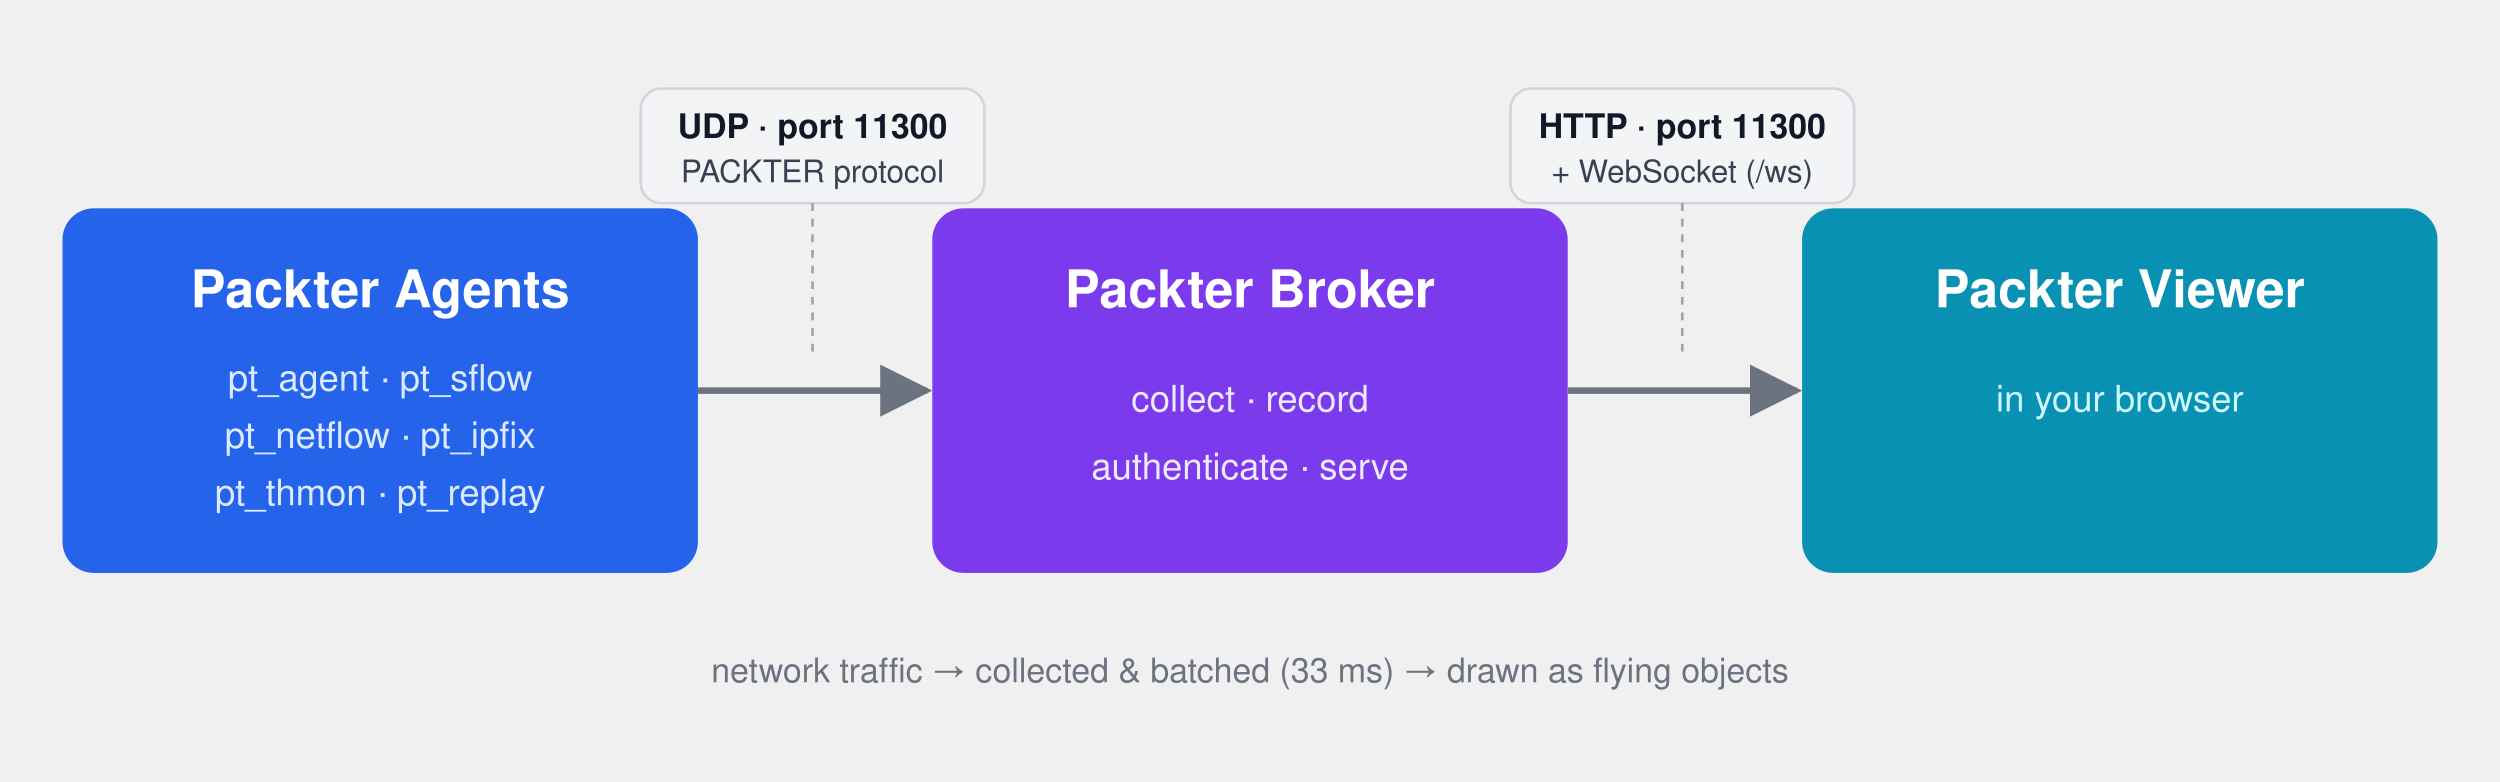
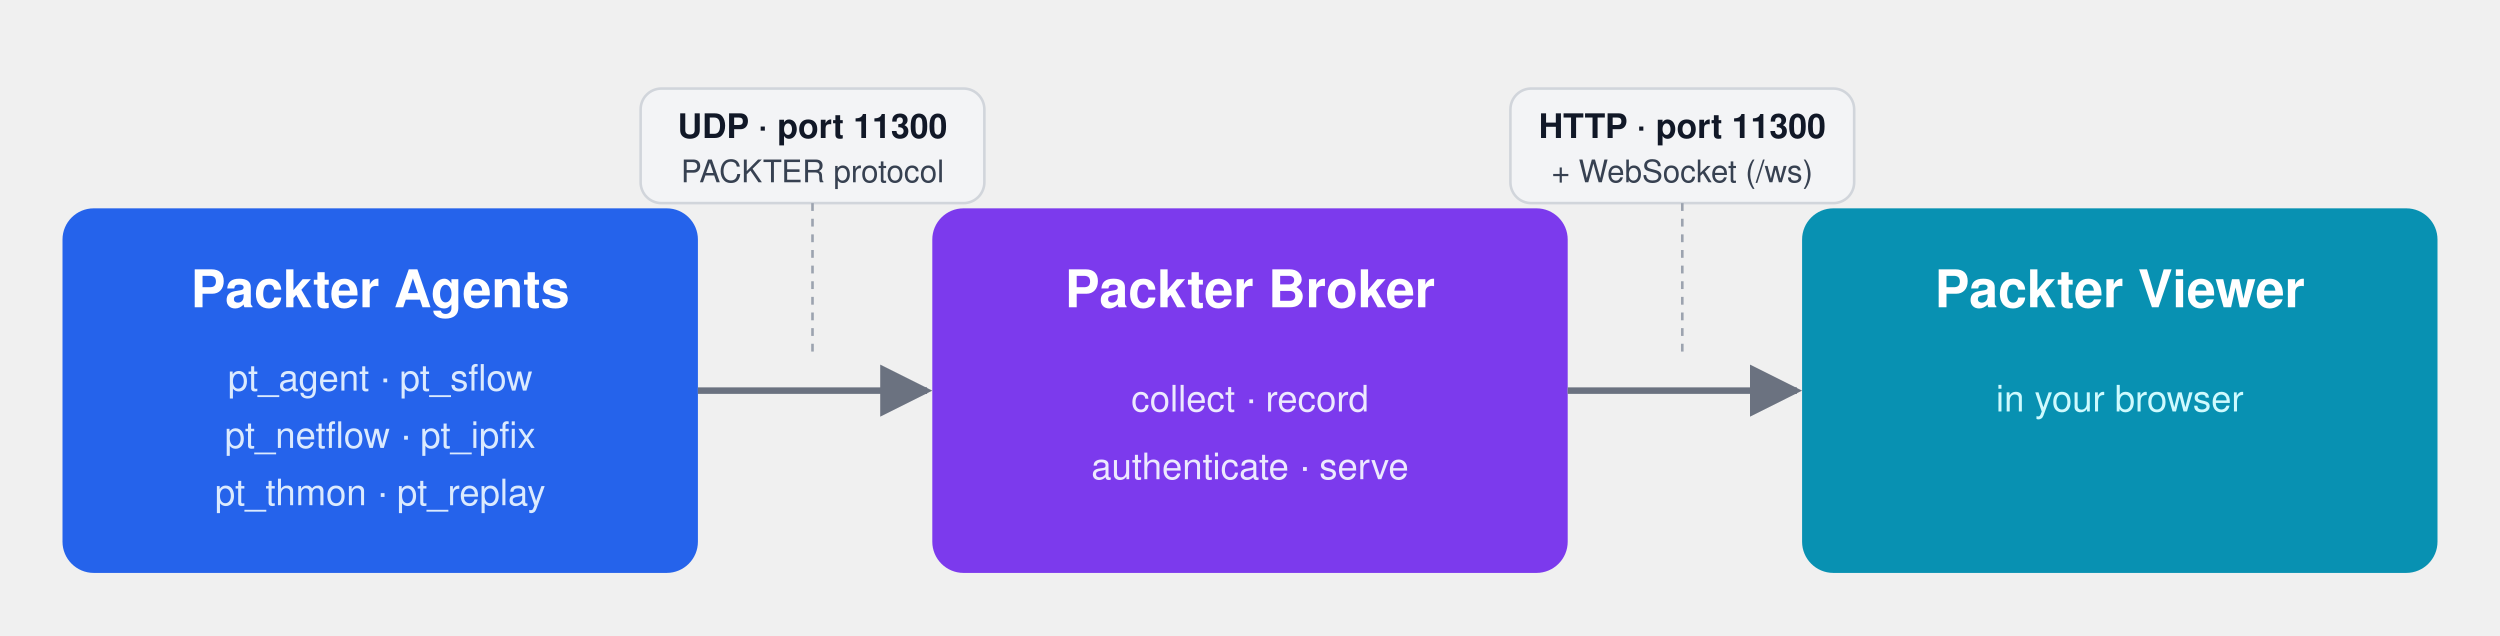
- <svg xmlns="http://www.w3.org/2000/svg" viewBox="0 0 960 300" font-family="-apple-system,Segoe UI,Helvetica,Arial,sans-serif">
+ <svg xmlns="http://www.w3.org/2000/svg" viewBox="0 0 960 244" font-family="-apple-system,Segoe UI,Helvetica,Arial,sans-serif">
  <defs>
    <marker id="arrow" viewBox="0 0 10 10" refX="9" refY="5" markerWidth="8" markerHeight="8" orient="auto-start-reverse">
      <path d="M0,0 L10,5 L0,10 z" fill="#6b7280" />
    </marker>
  </defs>
  <rect x="24" y="80" width="244" height="140" rx="12" fill="#2563eb" />
  <text x="146" y="118" text-anchor="middle" fill="#ffffff" font-size="20" font-weight="700">Packter Agents</text>
  <text x="146" y="150" text-anchor="middle" fill="#dbeafe" font-size="14">pt_agent · pt_sflow</text>
  <text x="146" y="172" text-anchor="middle" fill="#dbeafe" font-size="14">pt_netflow · pt_ipfix</text>
  <text x="146" y="194" text-anchor="middle" fill="#dbeafe" font-size="14">pt_thmon · pt_replay</text>
  <rect x="358" y="80" width="244" height="140" rx="12" fill="#7c3aed" />
  <text x="480" y="118" text-anchor="middle" fill="#ffffff" font-size="20" font-weight="700">Packter Broker</text>
  <text x="480" y="158" text-anchor="middle" fill="#ede9fe" font-size="14">collect · record</text>
  <text x="480" y="184" text-anchor="middle" fill="#ede9fe" font-size="14">authenticate · serve</text>
  <rect x="692" y="80" width="244" height="140" rx="12" fill="#0891b2" />
  <text x="814" y="118" text-anchor="middle" fill="#ffffff" font-size="20" font-weight="700">Packter Viewer</text>
  <text x="814" y="158" text-anchor="middle" fill="#cffafe" font-size="14">in your browser</text>
  <line x1="268" y1="150" x2="356" y2="150" stroke="#6b7280" stroke-width="2.5" marker-end="url(#arrow)" />
  <rect x="246" y="34" width="132" height="44" rx="8" fill="#f3f4f6" stroke="#d1d5db" />
  <text x="312" y="53" text-anchor="middle" fill="#111827" font-size="13" font-weight="700">UDP · port 11300</text>
  <text x="312" y="70" text-anchor="middle" fill="#374151" font-size="12">PACKTER protocol</text>
  <line x1="312" y1="78" x2="312" y2="138" stroke="#9ca3af" stroke-width="1" stroke-dasharray="3 3" />
  <line x1="602" y1="150" x2="690" y2="150" stroke="#6b7280" stroke-width="2.5" marker-end="url(#arrow)" />
  <rect x="580" y="34" width="132" height="44" rx="8" fill="#f3f4f6" stroke="#d1d5db" />
  <text x="646" y="53" text-anchor="middle" fill="#111827" font-size="13" font-weight="700">HTTP · port 11300</text>
  <text x="646" y="70" text-anchor="middle" fill="#374151" font-size="12">+ WebSocket (/ws)</text>
  <line x1="646" y1="78" x2="646" y2="138" stroke="#9ca3af" stroke-width="1" stroke-dasharray="3 3" />
-   <text x="480" y="262" text-anchor="middle" fill="#6b7280" font-size="13">network traffic  →  collected &amp; batched (33 ms)  →  drawn as flying objects</text>
</svg>
